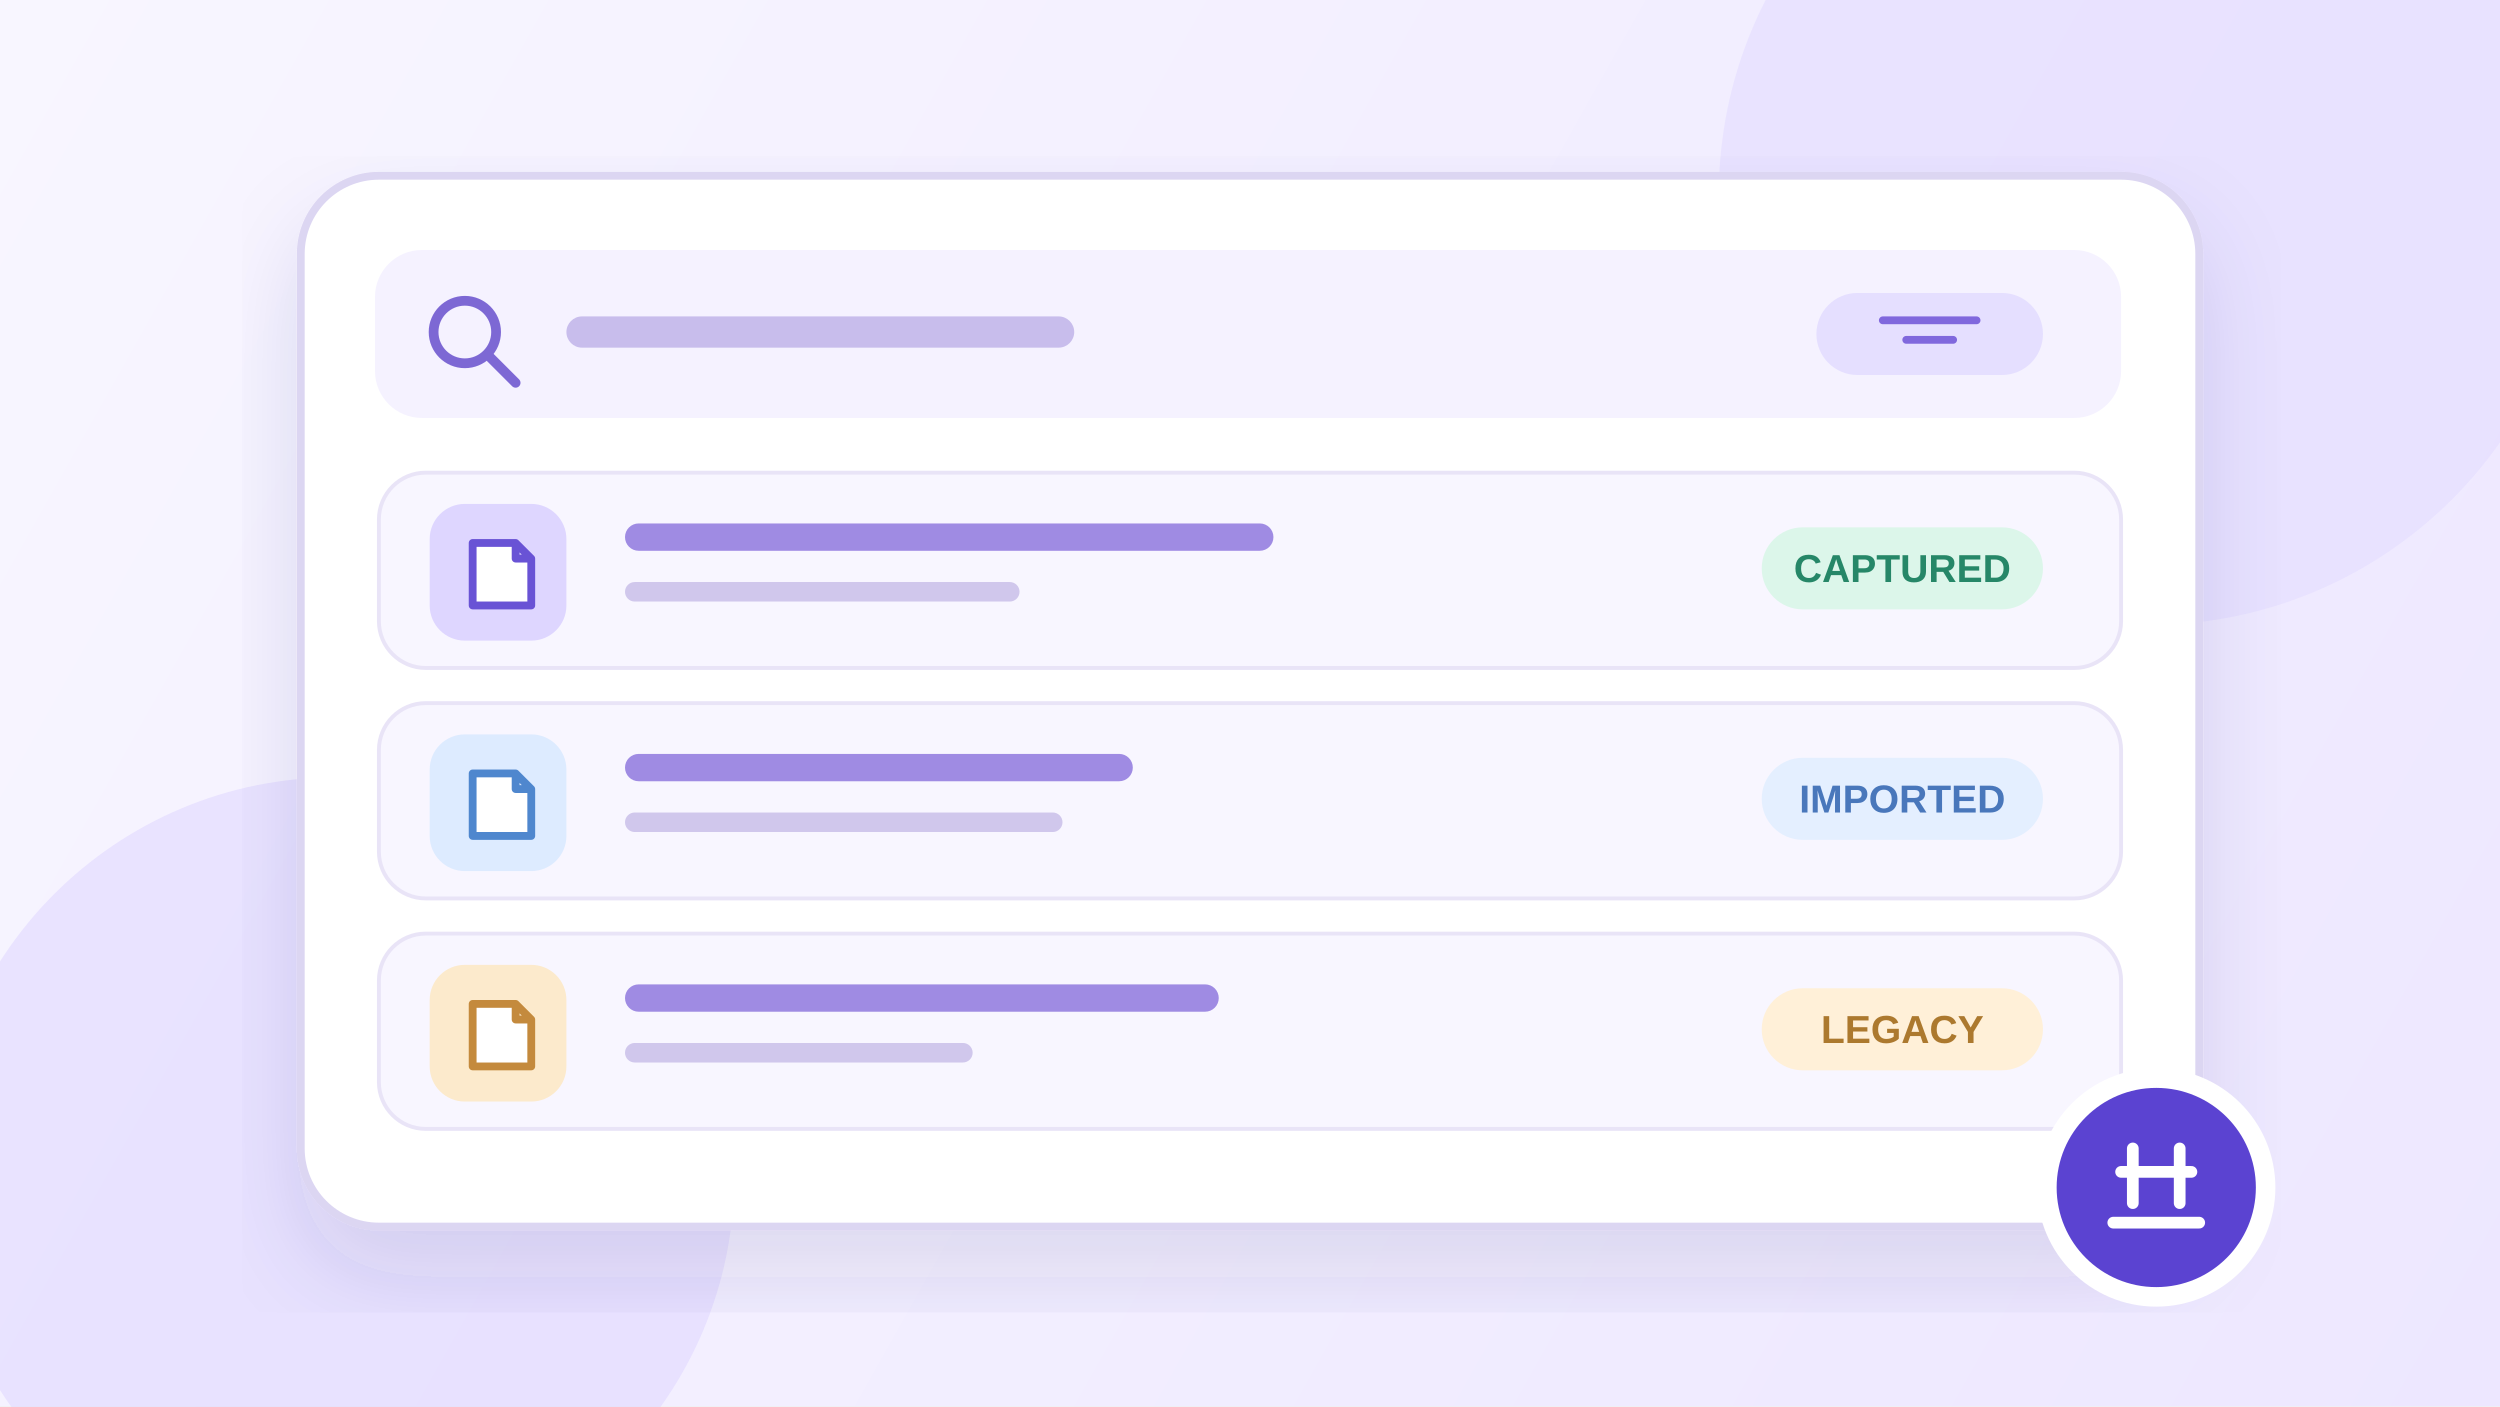
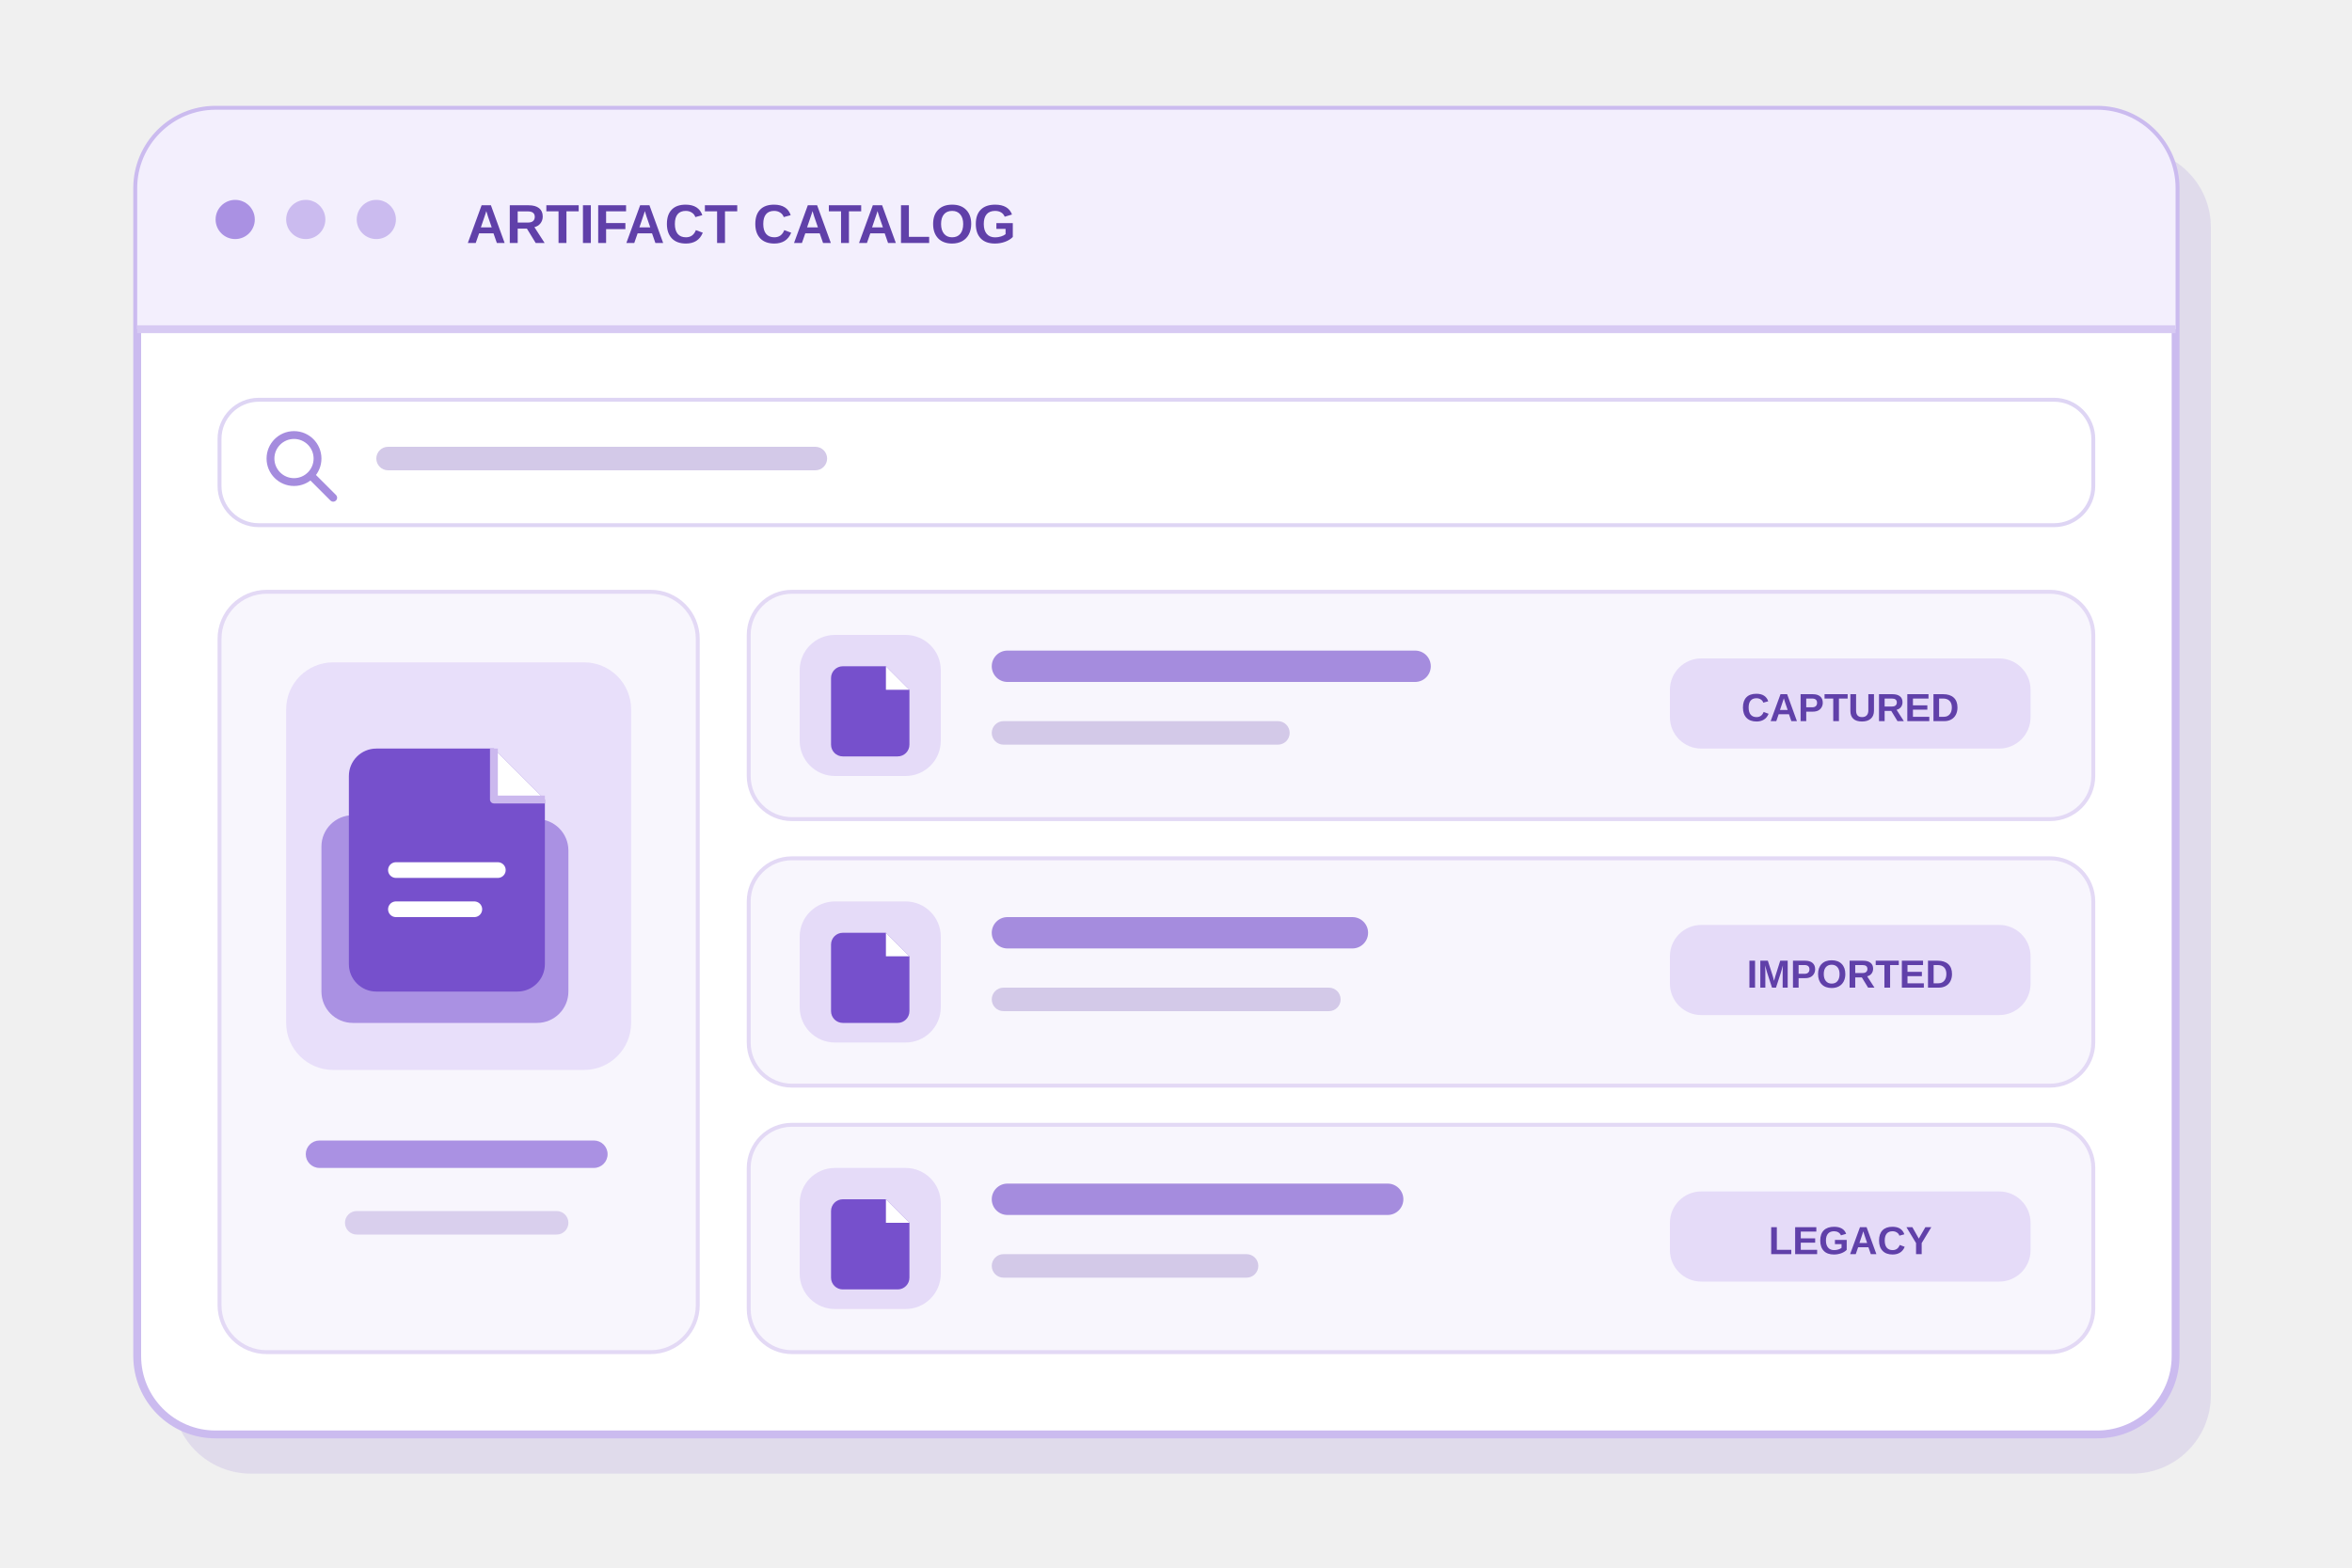
- <svg xmlns="http://www.w3.org/2000/svg" width="640" height="360" viewBox="0 0 640 360" fill="none">
-   <defs>
-     <linearGradient id="bg" x1="0" y1="0" x2="640" y2="360" gradientUnits="userSpaceOnUse">
-       <stop stop-color="#F8F6FF" />
-       <stop offset="1" stop-color="#EDE7FF" />
-     </linearGradient>
-     <filter id="shadow" x="62" y="28" width="522" height="308" filterUnits="userSpaceOnUse">
-       <feDropShadow dx="0" dy="12" stdDeviation="12" flood-color="#392B81" flood-opacity=".12" />
-     </filter>
-   </defs>
-   <rect width="640" height="360" fill="url(#bg)" />
-   <circle cx="86" cy="301" r="102" fill="#DED5FF" opacity=".55" />
-   <circle cx="550" cy="50" r="110" fill="#E2DBFF" opacity=".55" />
-   <g filter="url(#shadow)">
-     <rect x="77" y="45" width="486" height="269" rx="20" fill="white" stroke="#DCD6F2" stroke-width="2" />
-     <rect x="96" y="64" width="447" height="43" rx="12" fill="#F5F2FF" />
-     <circle cx="119" cy="85" r="8" stroke="#7D68D4" stroke-width="2.5" />
-     <path d="m125 91 7 7" stroke="#7D68D4" stroke-width="2.5" stroke-linecap="round" />
-     <rect x="145" y="81" width="130" height="8" rx="4" fill="#C8BDEC" />
-     <rect x="465" y="75" width="58" height="21" rx="10.5" fill="#E5DFFF" />
-     <path d="M482 82h24m-18 5h12" stroke="#8068DD" stroke-width="2" stroke-linecap="round" />
-     <rect x="97" y="121" width="446" height="50" rx="12" fill="#F8F6FF" stroke="#E9E4F7" />
-     <rect x="110" y="129" width="35" height="35" rx="9" fill="#DED6FF" />
-     <path d="M121 139h11l4 4v12h-15v-16Zm11 0v4h4" fill="white" stroke="#6952D5" stroke-width="2" stroke-linejoin="round" />
-     <rect x="160" y="134" width="166" height="7" rx="3.5" fill="#9F8BE3" />
-     <rect x="160" y="149" width="101" height="5" rx="2.5" fill="#D0C7EC" />
-     <rect x="451" y="135" width="72" height="21" rx="10.5" fill="#DCF6EA" />
-     <text x="487" y="149" text-anchor="middle" fill="#278767" font-family="Arial,sans-serif" font-size="10" font-weight="700">CAPTURED</text>
-     <rect x="97" y="180" width="446" height="50" rx="12" fill="#F8F6FF" stroke="#E9E4F7" />
-     <rect x="110" y="188" width="35" height="35" rx="9" fill="#DDEBFF" />
-     <path d="M121 198h11l4 4v12h-15v-16Zm11 0v4h4" fill="white" stroke="#4F87CE" stroke-width="2" stroke-linejoin="round" />
-     <rect x="160" y="193" width="130" height="7" rx="3.5" fill="#9F8BE3" />
-     <rect x="160" y="208" width="112" height="5" rx="2.5" fill="#D0C7EC" />
-     <rect x="451" y="194" width="72" height="21" rx="10.5" fill="#E4EFFF" />
-     <text x="487" y="208" text-anchor="middle" fill="#4A77BB" font-family="Arial,sans-serif" font-size="10" font-weight="700">IMPORTED</text>
-     <rect x="97" y="239" width="446" height="50" rx="12" fill="#F8F6FF" stroke="#E9E4F7" />
-     <rect x="110" y="247" width="35" height="35" rx="9" fill="#FCEACC" />
-     <path d="M121 257h11l4 4v12h-15v-16Zm11 0v4h4" fill="white" stroke="#C48A3C" stroke-width="2" stroke-linejoin="round" />
-     <rect x="160" y="252" width="152" height="7" rx="3.5" fill="#9F8BE3" />
-     <rect x="160" y="267" width="89" height="5" rx="2.5" fill="#D0C7EC" />
-     <rect x="451" y="253" width="72" height="21" rx="10.5" fill="#FFF0D8" />
-     <text x="487" y="267" text-anchor="middle" fill="#AC792F" font-family="Arial,sans-serif" font-size="10" font-weight="700">LEGACY</text>
-   </g>
-   <circle cx="552" cy="304" r="28" fill="#5B43D1" stroke="white" stroke-width="5" />
-   <path d="M543 300h18m-15-6v14m12-14v14" stroke="white" stroke-width="3" stroke-linecap="round" />
-   <path d="M541 313h22" stroke="white" stroke-width="3" stroke-linecap="round" />
+ <svg xmlns="http://www.w3.org/2000/svg" viewBox="0 0 600 400" role="img" aria-labelledby="title desc">
+   <rect x="44" y="38" width="520" height="338" rx="20" fill="#7650cc" opacity=".13" />
+   <rect x="35" y="28" width="520" height="338" rx="20" fill="#fff" stroke="#cbbbef" stroke-width="2" />
+   <path d="M35 48c0-11 9-20 20-20h480c11 0 20 9 20 20v36H35V48Z" fill="#f3effd" />
+   <path d="M35 84h520" stroke="#d7caf3" stroke-width="2" />
+   <circle cx="60" cy="56" r="5" fill="#aa91e3" />
+   <circle cx="78" cy="56" r="5" fill="#cbbbef" />
+   <circle cx="96" cy="56" r="5" fill="#cbbbef" />
+   <text x="119" y="62" fill="#6040a9" font-family="Arial,sans-serif" font-size="14" font-weight="700">ARTIFACT CATALOG</text>
+   <rect x="56" y="102" width="478" height="32" rx="10" fill="#fff" stroke="#ded5f4" />
+   <circle cx="75" cy="117" r="6" fill="none" stroke="#a58cde" stroke-width="2" />
+   <path d="m80 122 5 5" stroke="#a58cde" stroke-width="2" stroke-linecap="round" />
+   <rect x="96" y="114" width="115" height="6" rx="3" fill="#d3c9e8" />
+   <rect x="56" y="151" width="122" height="194" rx="12" fill="#f8f6fd" stroke="#e3d9f5" />
+   <rect x="73" y="169" width="88" height="104" rx="12" fill="#e8dffa" />
+   <path d="M94 209h43a8 8 0 0 1 8 8v36a8 8 0 0 1-8 8H90a8 8 0 0 1-8-8v-37a8 8 0 0 1 8-8h4Z" fill="#aa91e3" />
+   <path d="M96 191h30l13 13v42a7 7 0 0 1-7 7H96a7 7 0 0 1-7-7v-48a7 7 0 0 1 7-7Z" fill="#7650cc" />
+   <path d="M126 191v13h13Z" fill="#fff" />
+   <path d="M126 191v13h13" fill="none" stroke="#cbb8ee" stroke-width="2" stroke-linejoin="round" />
+   <path d="M101 222h26m-26 10h20" stroke="#fff" stroke-width="4" stroke-linecap="round" />
+   <rect x="78" y="291" width="77" height="7" rx="3.5" fill="#aa91e3" />
+   <rect x="88" y="309" width="57" height="6" rx="3" fill="#d9cfed" />
+   <rect x="191" y="151" width="343" height="58" rx="11" fill="#f8f6fd" stroke="#e3d9f5" />
+   <rect x="204" y="162" width="36" height="36" rx="9" fill="#e5dbf8" />
+   <path d="M215 170h11l6 6v14a3 3 0 0 1-3 3h-14a3 3 0 0 1-3-3v-17a3 3 0 0 1 3-3Z" fill="#7650cc" />
+   <path d="M226 170v6h6Z" fill="#fff" />
+   <rect x="253" y="166" width="112" height="8" rx="4" fill="#a58cde" />
+   <rect x="253" y="184" width="76" height="6" rx="3" fill="#d3c9e8" />
+   <rect x="426" y="168" width="92" height="23" rx="8" fill="#e5dbf8" />
+   <text x="472" y="184" text-anchor="middle" fill="#6040a9" font-family="Arial,sans-serif" font-size="10" font-weight="700">CAPTURED</text>
+   <rect x="191" y="219" width="343" height="58" rx="11" fill="#f8f6fd" stroke="#e3d9f5" />
+   <rect x="204" y="230" width="36" height="36" rx="9" fill="#e5dbf8" />
+   <path d="M215 238h11l6 6v14a3 3 0 0 1-3 3h-14a3 3 0 0 1-3-3v-17a3 3 0 0 1 3-3Z" fill="#7650cc" />
+   <path d="M226 238v6h6Z" fill="#fff" />
+   <rect x="253" y="234" width="96" height="8" rx="4" fill="#a58cde" />
+   <rect x="253" y="252" width="89" height="6" rx="3" fill="#d3c9e8" />
+   <rect x="426" y="236" width="92" height="23" rx="8" fill="#e5dbf8" />
+   <text x="472" y="252" text-anchor="middle" fill="#6040a9" font-family="Arial,sans-serif" font-size="10" font-weight="700">IMPORTED</text>
+   <rect x="191" y="287" width="343" height="58" rx="11" fill="#f8f6fd" stroke="#e3d9f5" />
+   <rect x="204" y="298" width="36" height="36" rx="9" fill="#e5dbf8" />
+   <path d="M215 306h11l6 6v14a3 3 0 0 1-3 3h-14a3 3 0 0 1-3-3v-17a3 3 0 0 1 3-3Z" fill="#7650cc" />
+   <path d="M226 306v6h6Z" fill="#fff" />
+   <rect x="253" y="302" width="105" height="8" rx="4" fill="#a58cde" />
+   <rect x="253" y="320" width="68" height="6" rx="3" fill="#d3c9e8" />
+   <rect x="426" y="304" width="92" height="23" rx="8" fill="#e5dbf8" />
+   <text x="472" y="320" text-anchor="middle" fill="#6040a9" font-family="Arial,sans-serif" font-size="10" font-weight="700">LEGACY</text>
</svg>
